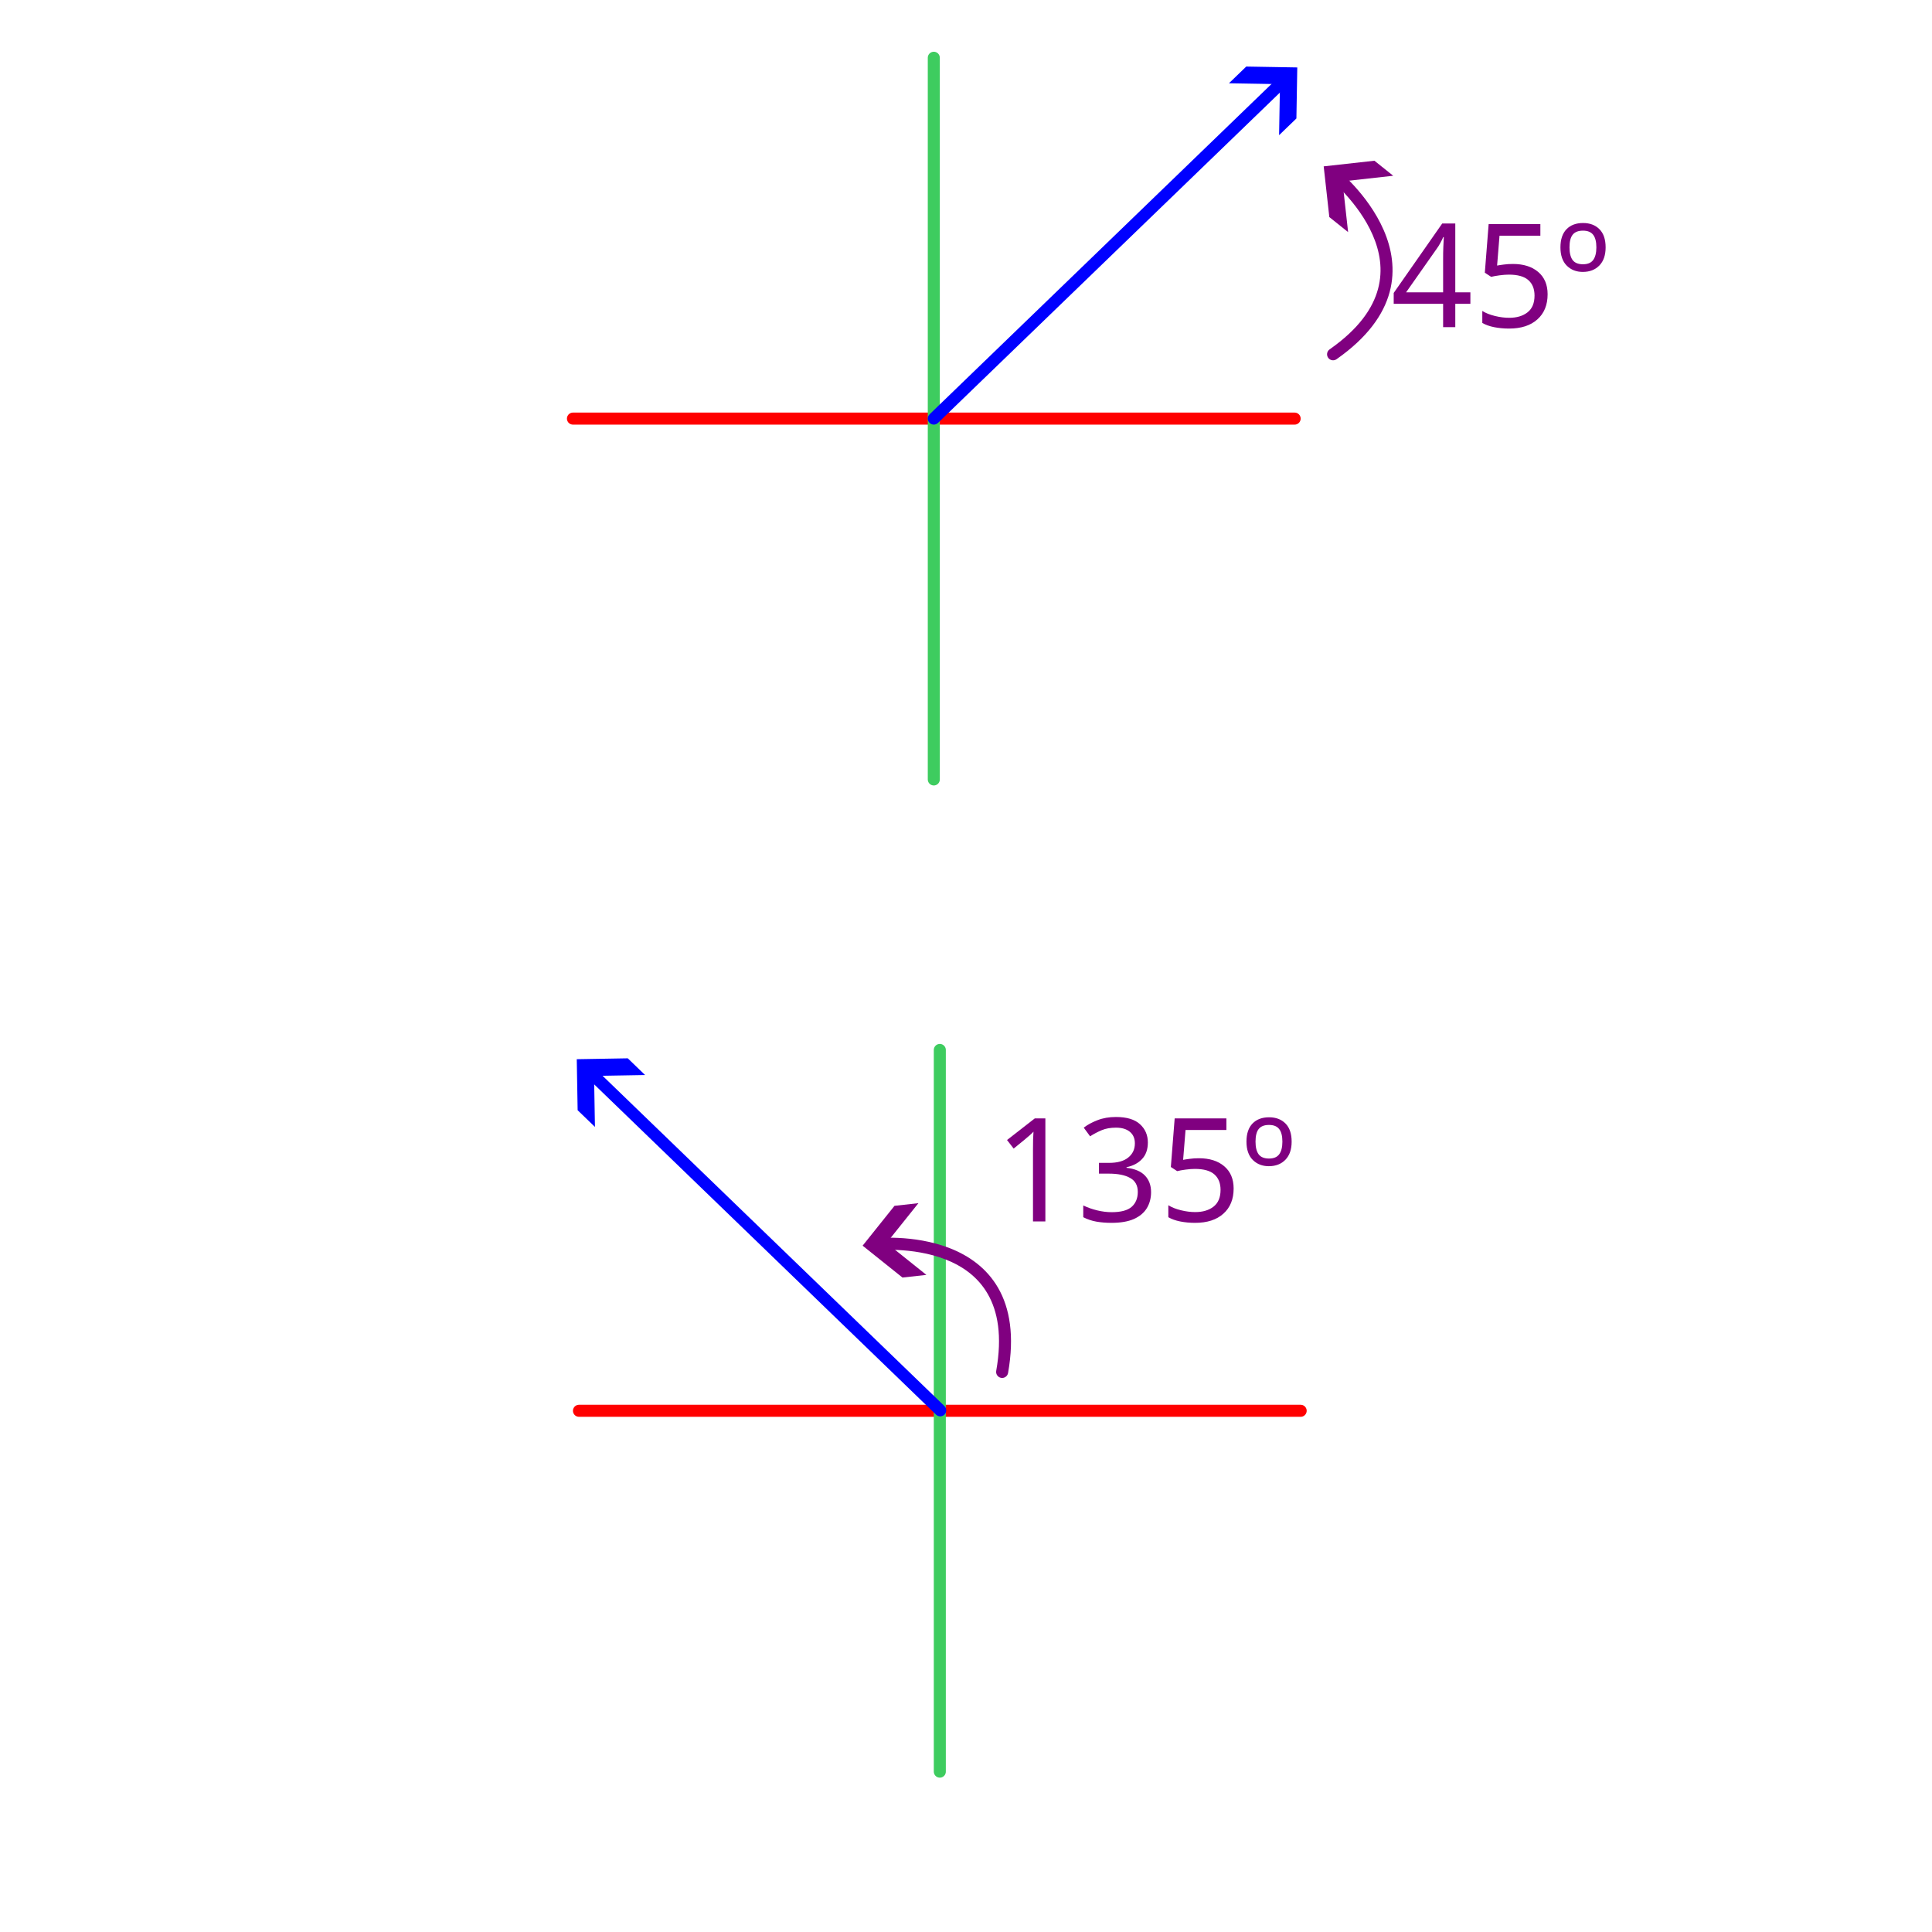
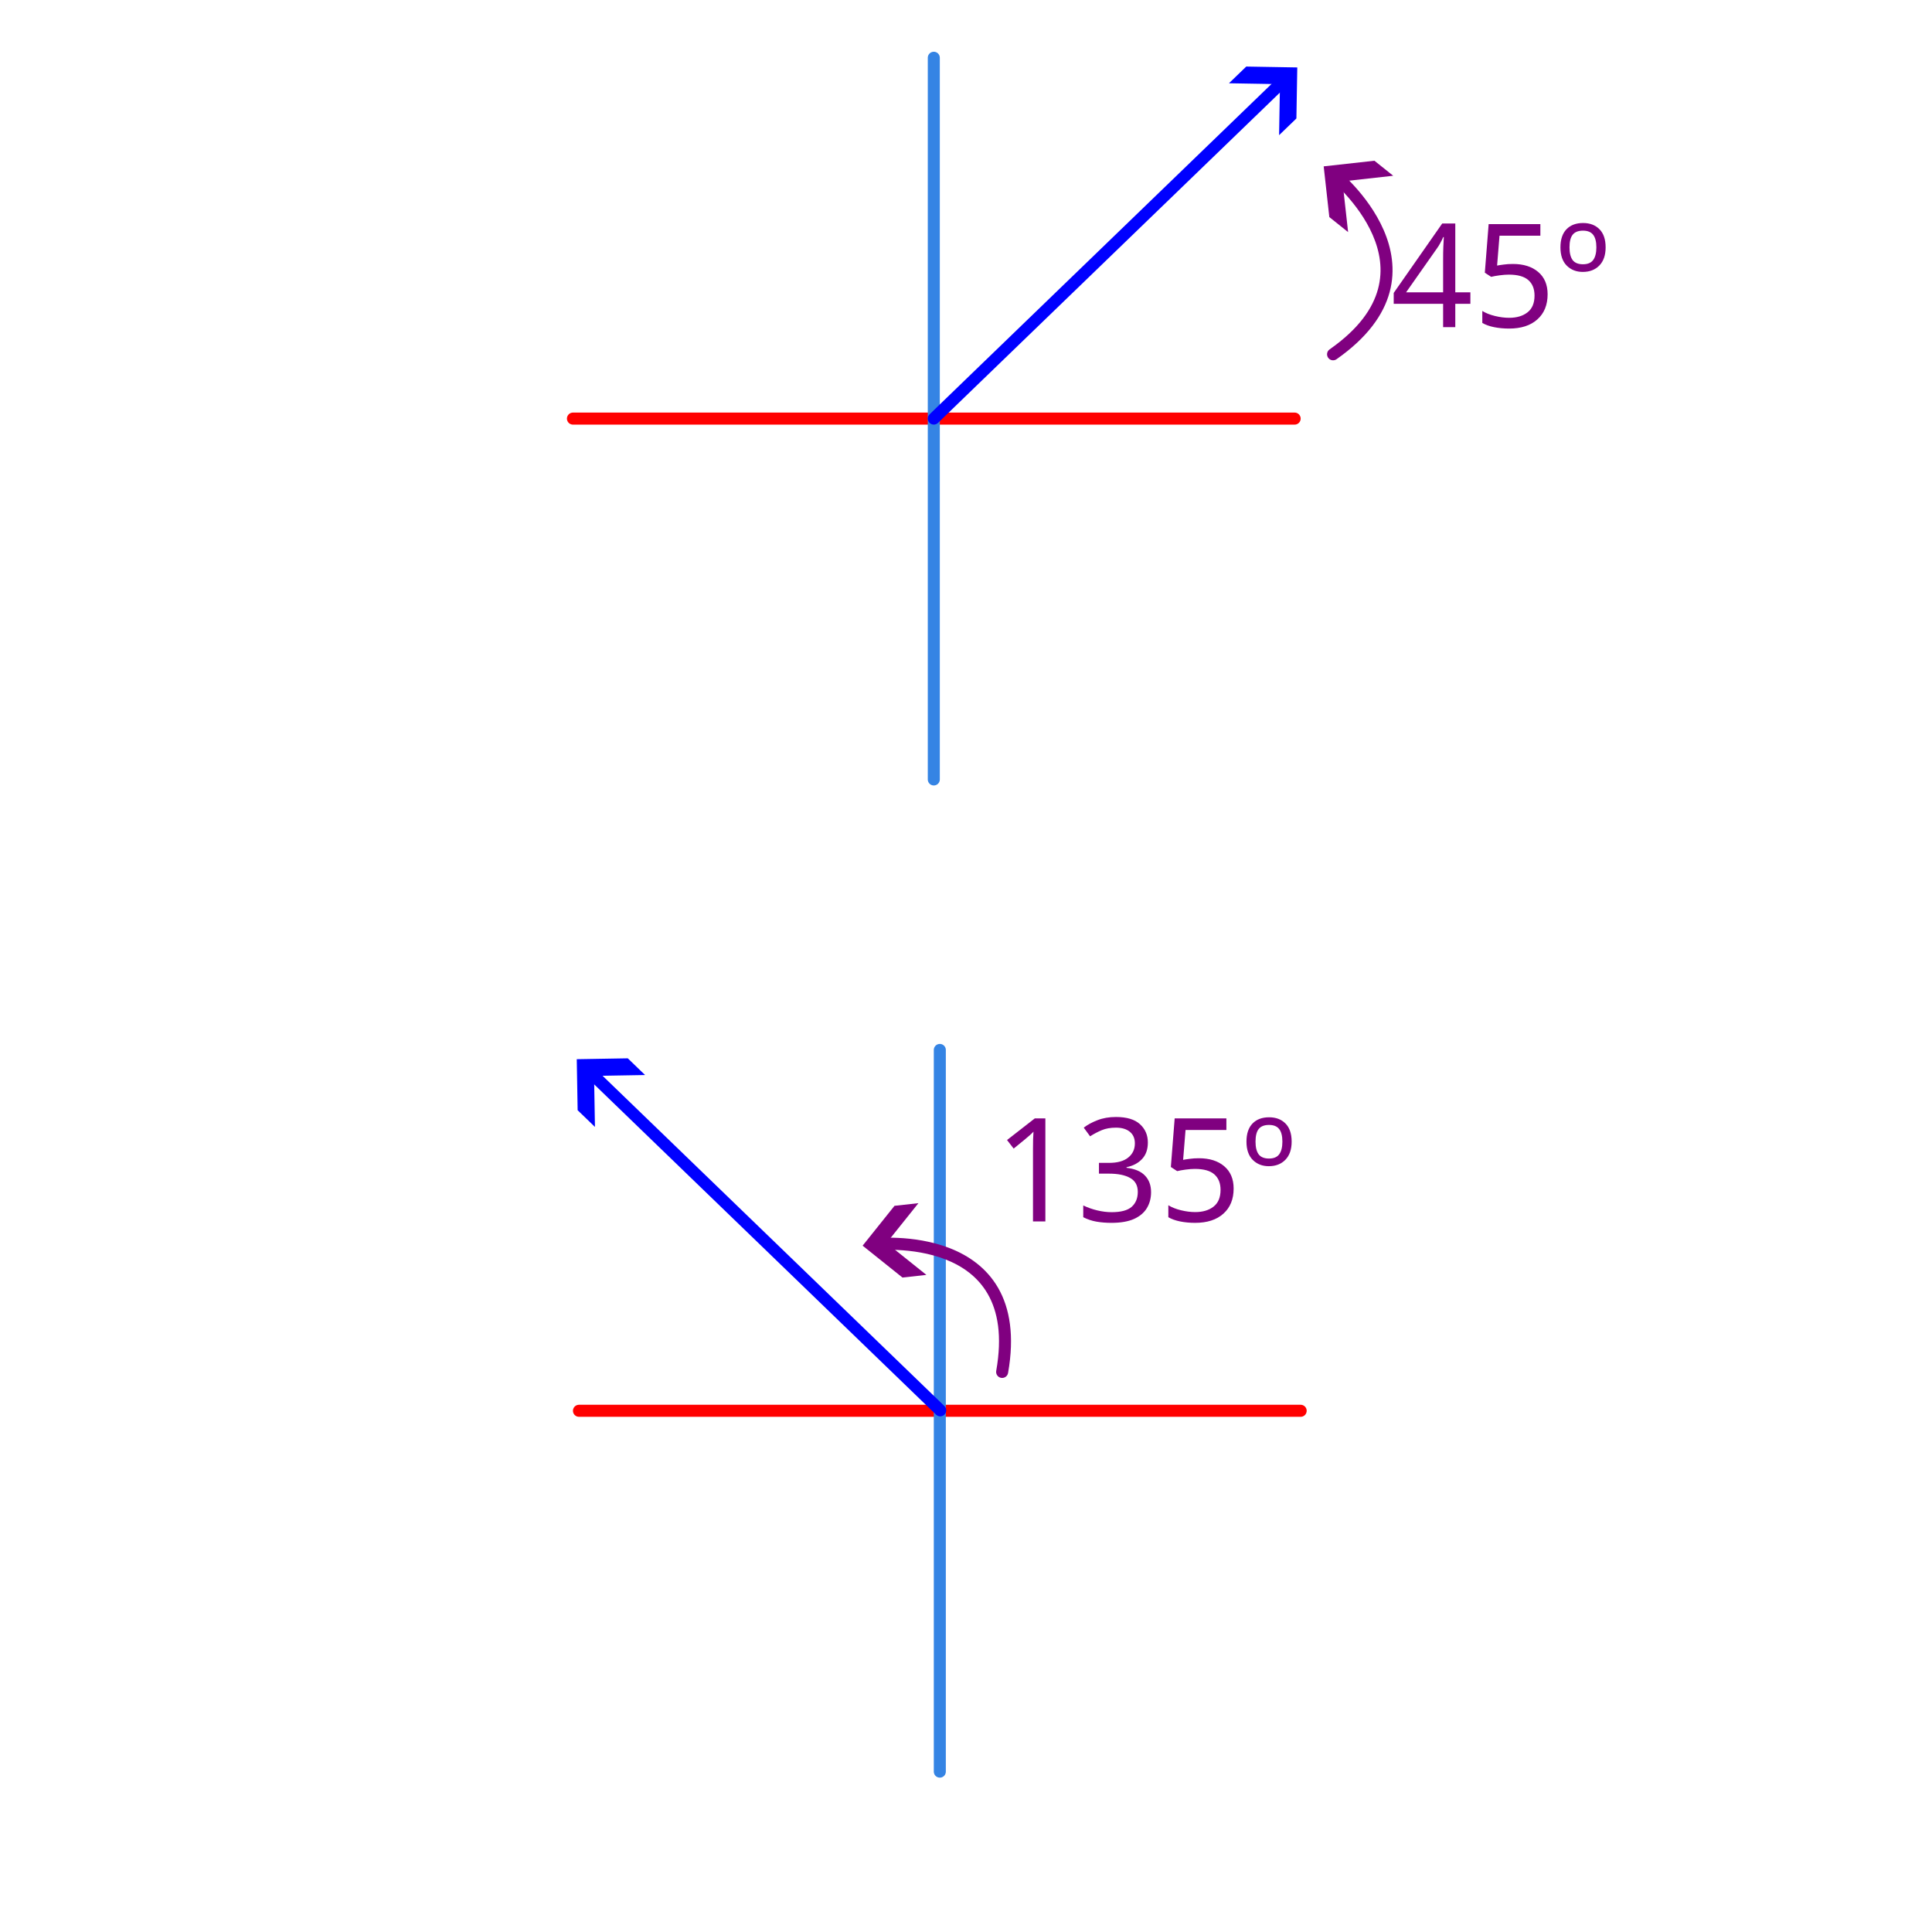
<svg xmlns="http://www.w3.org/2000/svg" width="300" height="300" viewBox="0 0 300 300" version="1.1" id="svg1" xml:space="preserve">
  <defs id="defs1" />
  <g id="layer1">
    <path style="opacity:0.999;fill:#ff0000;stroke:#ff0000;stroke-width:1.868;stroke-linecap:round;stroke-linejoin:round;paint-order:stroke fill markers" d="M 88.968,65 H 201.032" id="path1" />
-     <path style="opacity:0.999;fill:#3ecc5f;stroke:#3ecc5f;stroke-width:1.868;stroke-linecap:round;stroke-linejoin:round;paint-order:stroke fill markers" d="M 145,8.968 V 121.032" id="path1-5" />
+     <path style="opacity:0.999;fill:#3584e4;stroke:#3584e4;stroke-width:1.868;stroke-linecap:round;stroke-linejoin:round;paint-order:stroke fill markers" d="M 145,8.968 V 121.032" id="path1-5" />
    <g id="path2" style="opacity:0.999">
      <path style="color:#000000;fill:#0000ff;stroke-linecap:round;stroke-linejoin:round;-inkscape-stroke:none;paint-order:stroke fill markers" d="m 199.449,11.098 -55.098,53.23 a 0.934,0.934 0 0 0 -0.023,1.32 0.934,0.934 0 0 0 1.32,0.023 l 55.098,-53.23 a 0.934,0.934 0 0 0 0.023,-1.32 0.934,0.934 0 0 0 -1.32,-0.023 z" id="path9" />
-       <path style="color:#000000;fill:#008000;stroke-linecap:round;stroke-linejoin:round;-inkscape-stroke:none;paint-order:stroke fill markers" d="M 145,65 200.098,11.77" id="path10" />
+       <path style="color:#000000;fill:#99C1F1;stroke-linecap:round;stroke-linejoin:round;-inkscape-stroke:none;paint-order:stroke fill markers" d="M 145,65 200.098,11.77" id="path10" />
      <g id="g8">
        <path style="color:#000000;fill:#0000ff;fill-rule:evenodd;-inkscape-stroke:none" d="m 201.441,10.472 -0.137,7.923 -2.687,2.595 0.137,-7.923 -7.923,-0.137 2.687,-2.595 z" id="path8" />
      </g>
    </g>
    <g id="path4" style="opacity:0.999">
      <path style="color:#000000;fill:#800080;stroke-linecap:round;stroke-linejoin:round;-inkscape-stroke:none;paint-order:stroke fill markers" d="m 206.896,26.072 a 0.934,0.934 0 0 0 -0.625,0.344 0.934,0.934 0 0 0 0.145,1.312 c 0,0 4.516,3.653 6.732,8.75 1.108,2.549 1.639,5.407 0.83,8.4 -0.809,2.994 -2.973,6.192 -7.514,9.371 a 0.934,0.934 0 0 0 -0.23,1.301 0.934,0.934 0 0 0 1.301,0.23 c 4.798,-3.358 7.304,-6.929 8.246,-10.414 0.942,-3.485 0.307,-6.814 -0.92,-9.635 -2.453,-5.642 -7.277,-9.461 -7.277,-9.461 a 0.934,0.934 0 0 0 -0.688,-0.199 z" id="path7" />
      <g id="g2">
        <path style="color:#000000;fill:#800080;fill-rule:evenodd;-inkscape-stroke:none" d="m 205.542,25.833 7.876,-0.875 2.917,2.334 -7.876,0.875 0.875,7.876 -2.917,-2.334 z" id="path6" />
      </g>
    </g>
    <text xml:space="preserve" style="font-size:22.413px;font-family:Ubuntu;-inkscape-font-specification:Ubuntu;opacity:0.999;fill:#800080;fill-opacity:1;stroke:none;stroke-width:1.868;stroke-linecap:round;stroke-linejoin:round;paint-order:stroke fill markers" x="215.947" y="50.801" id="text5">
      <tspan id="tspan5" x="215.947" y="50.801" style="stroke-width:1.868">45º</tspan>
    </text>
    <path style="opacity:0.999;fill:#ff0000;stroke:#ff0000;stroke-width:1.868;stroke-linecap:round;stroke-linejoin:round;paint-order:stroke fill markers" d="M 89.902,219.066 H 201.966" id="path1-7" />
-     <path style="opacity:0.999;fill:#3ecc5f;stroke:#3ecc5f;stroke-width:1.868;stroke-linecap:round;stroke-linejoin:round;paint-order:stroke fill markers" d="m 145.934,163.034 v 112.064" id="path1-5-0" />
+     <path style="opacity:0.999;fill:#3584e4;stroke:#3584e4;stroke-width:1.868;stroke-linecap:round;stroke-linejoin:round;paint-order:stroke fill markers" d="m 145.934,163.034 v 112.064" id="path1-5-0" />
    <g id="path2-9" style="opacity:0.999">
      <path style="color:#000000;fill:#0000ff;stroke-linecap:round;stroke-linejoin:round;-inkscape-stroke:none;paint-order:stroke fill markers" d="m 91.551,165.098 a 0.934,0.934 0 0 0 -1.32,0.023 0.934,0.934 0 0 0 0.023,1.32 l 55.098,53.23 a 0.934,0.934 0 0 0 1.32,-0.023 0.934,0.934 0 0 0 -0.023,-1.32 z" id="path12" />
-       <path style="color:#000000;fill:#008000;stroke-linecap:round;stroke-linejoin:round;-inkscape-stroke:none;paint-order:stroke fill markers" d="M 146,219 90.902,165.77" id="path13" />
+       <path style="color:#000000;fill:#99C1F1;stroke-linecap:round;stroke-linejoin:round;-inkscape-stroke:none;paint-order:stroke fill markers" d="M 146,219 90.902,165.77" id="path13" />
      <g id="g11">
        <path style="color:#000000;fill:#0000ff;fill-rule:evenodd;-inkscape-stroke:none" d="m 89.559,164.472 7.923,-0.137 2.687,2.595 -7.923,0.137 0.137,7.923 -2.687,-2.595 z" id="path11" />
      </g>
    </g>
    <g id="path4-3" style="opacity:0.999" transform="matrix(-0.7071068,0.7071068,0.7071068,0.7071068,62.97116,1.595779)">
      <path style="color:#000000;fill:#800080;stroke-linecap:round;stroke-linejoin:round;-inkscape-stroke:none;paint-order:stroke fill markers" d="m 84.104,186.072 a 0.934,0.934 0 0 0 -0.688,0.199 c 0,0 -4.824,3.819 -7.277,9.461 -1.227,2.821 -1.862,6.15 -0.92,9.635 0.942,3.485 3.448,7.056 8.246,10.414 a 0.934,0.934 0 0 0 1.301,-0.23 0.934,0.934 0 0 0 -0.23,-1.301 c -4.541,-3.179 -6.705,-6.377 -7.514,-9.371 -0.809,-2.994 -0.278,-5.852 0.83,-8.4 2.216,-5.097 6.732,-8.75 6.732,-8.75 a 0.934,0.934 0 0 0 0.145,-1.312 0.934,0.934 0 0 0 -0.625,-0.344 z" id="path15" />
      <g id="g14">
        <path style="color:#000000;fill:#800080;fill-rule:evenodd;-inkscape-stroke:none" d="m 85.458,185.833 -0.875,7.876 -2.917,2.334 0.875,-7.876 -7.876,-0.875 2.917,-2.334 z" id="path14" />
      </g>
    </g>
    <text xml:space="preserve" style="font-size:22.413px;font-family:Ubuntu;-inkscape-font-specification:Ubuntu;opacity:0.999;fill:#800080;fill-opacity:1;stroke:none;stroke-width:1.868;stroke-linecap:round;stroke-linejoin:round;paint-order:stroke fill markers" x="154.372" y="189.664" id="text5-6">
      <tspan id="tspan5-0" x="154.372" y="189.664" style="stroke-width:1.868">135º</tspan>
    </text>
  </g>
</svg>
